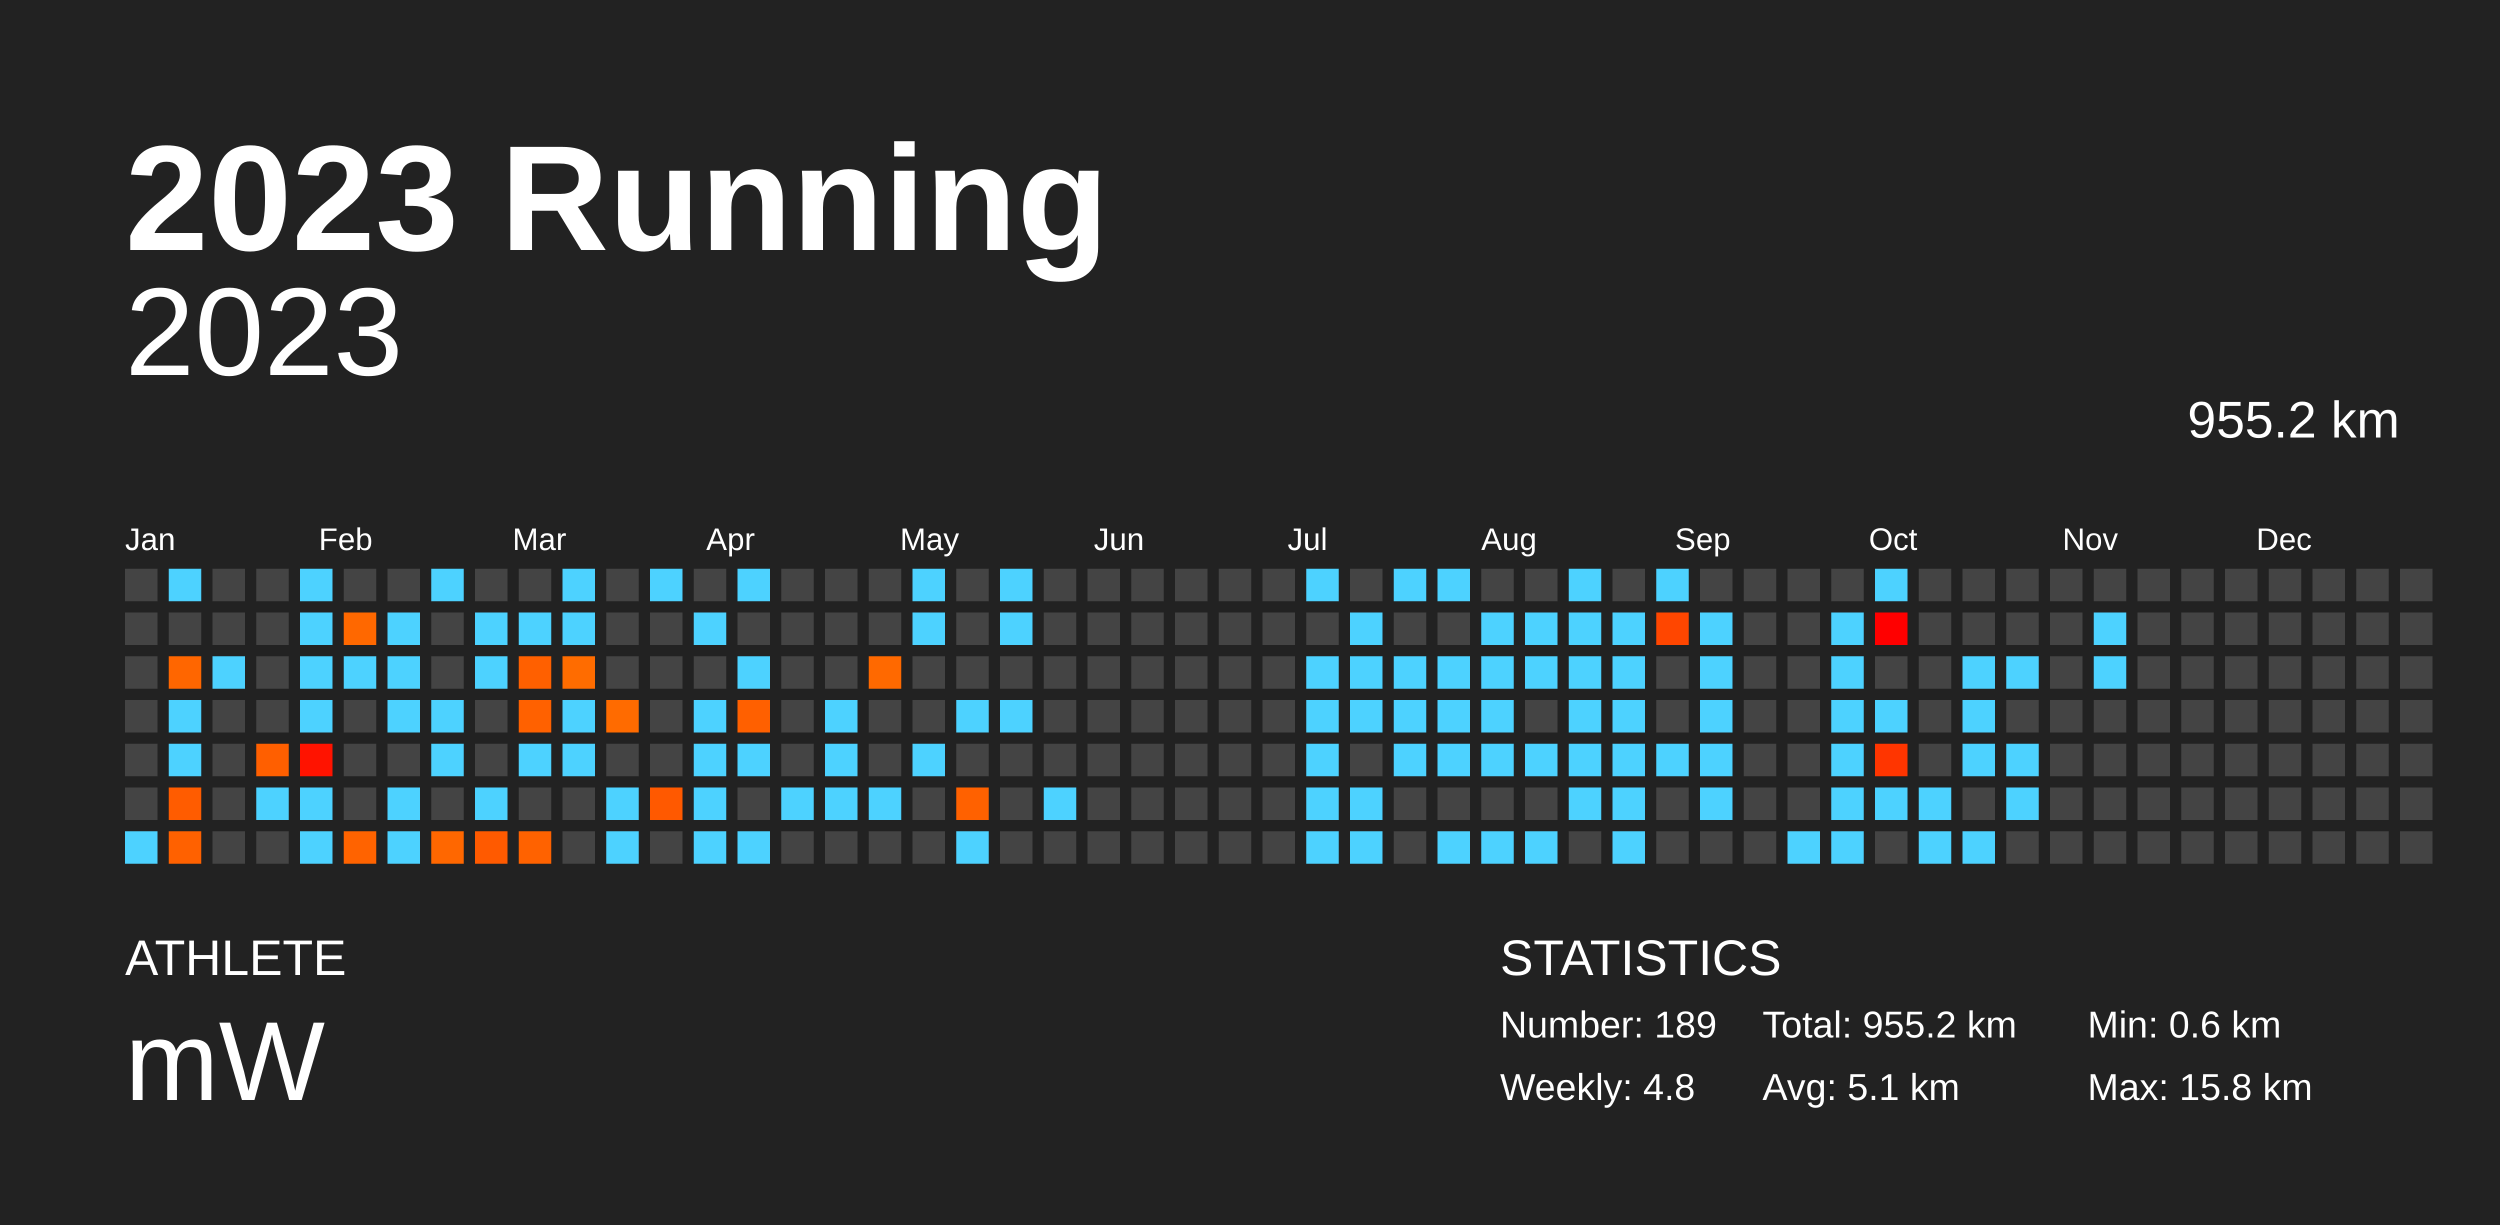
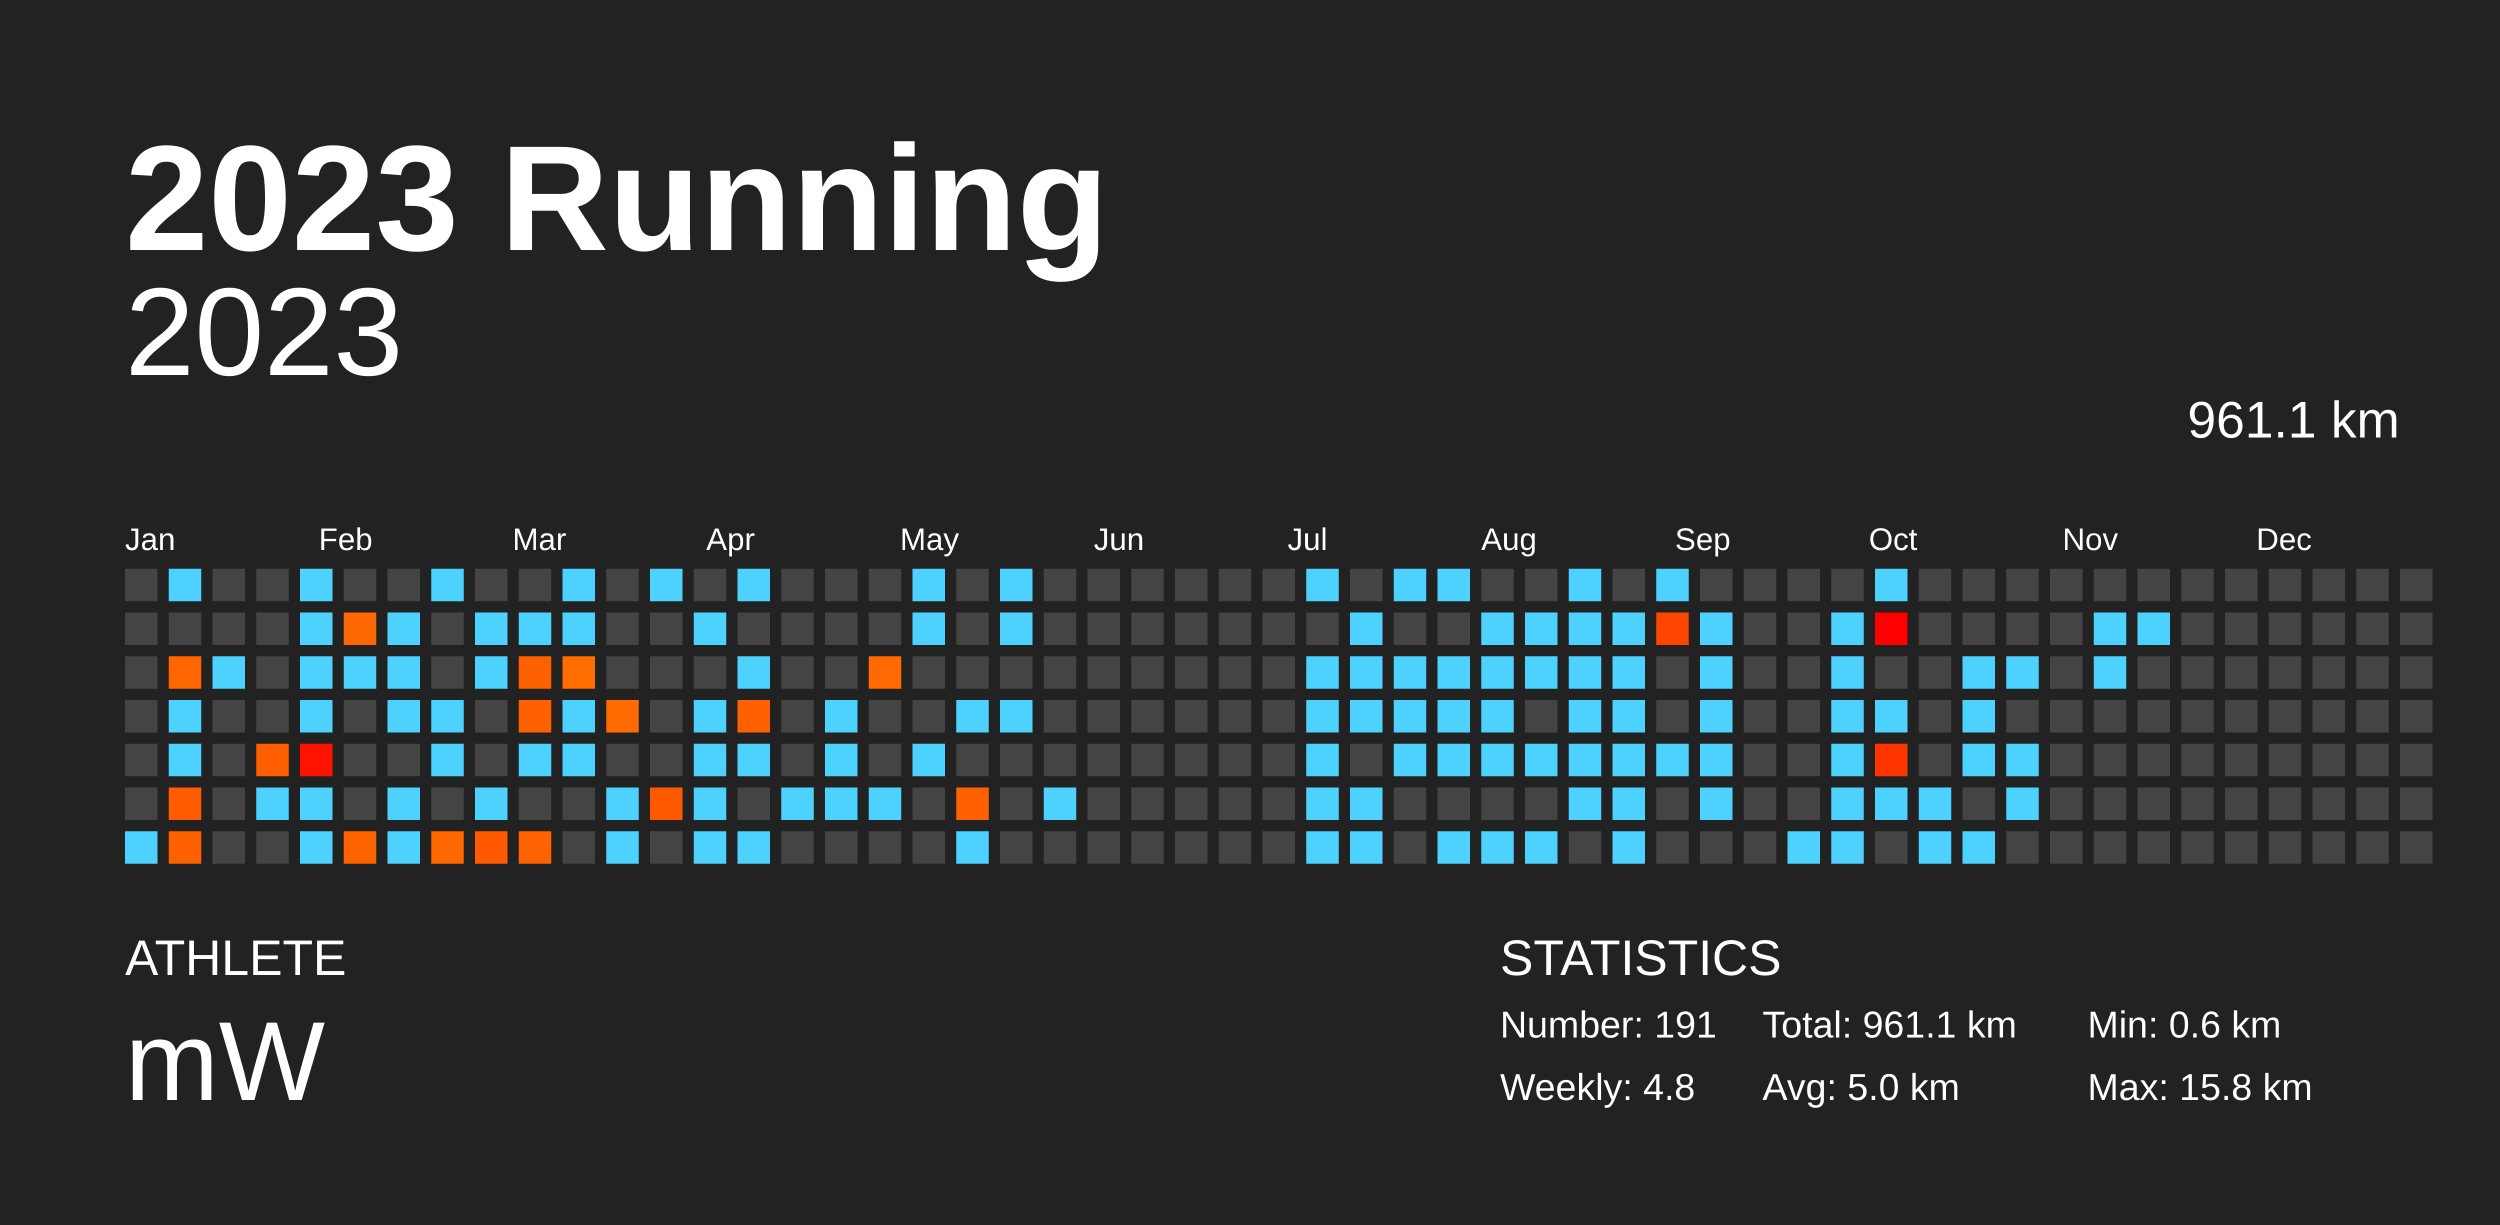
<svg xmlns="http://www.w3.org/2000/svg" baseProfile="full" height="98mm" version="1.1" viewBox="0,0,200,98" width="200mm">
  <defs />
  <rect fill="#222222" height="98" width="200" x="0" y="0" />
  <text fill="#FFFFFF" style="font-size:12px; font-family:Arial; font-weight:bold;" x="10" y="20">2023 Running</text>
  <text fill="#FFFFFF" style="font-size:4px; font-family:Arial" x="10" y="78">ATHLETE</text>
  <text fill="#FFFFFF" style="font-size:9px; font-family:Arial" x="10" y="88">mW</text>
  <text fill="#FFFFFF" style="font-size:4px; font-family:Arial" x="120" y="78">STATISTICS</text>
-   <text fill="#FFFFFF" style="font-size:3px; font-family:Arial" x="120" y="83">Number: 189</text>
+   <text fill="#FFFFFF" style="font-size:3px; font-family:Arial" x="120" y="83">Number: 191</text>
  <text fill="#FFFFFF" style="font-size:3px; font-family:Arial" x="120" y="88">Weekly: 4.8</text>
-   <text fill="#FFFFFF" style="font-size:3px; font-family:Arial" x="141" y="83">Total: 955.2 km</text>
-   <text fill="#FFFFFF" style="font-size:3px; font-family:Arial" x="141" y="88">Avg: 5.1 km</text>
+   <text fill="#FFFFFF" style="font-size:3px; font-family:Arial" x="141" y="83">Total: 961.1 km</text>
+   <text fill="#FFFFFF" style="font-size:3px; font-family:Arial" x="141" y="88">Avg: 5.0 km</text>
  <text fill="#FFFFFF" style="font-size:3px; font-family:Arial" x="167" y="83">Min: 0.6 km</text>
  <text fill="#FFFFFF" style="font-size:3px; font-family:Arial" x="167" y="88">Max: 15.8 km</text>
  <text alignment-baseline="hanging" fill="#FFFFFF" style="font-size:10.0px; font-family:Arial;" x="10" y="30">2023</text>
-   <text alignment-baseline="hanging" fill="#FFFFFF" style="font-size:4.125px; font-family:Arial;" x="175" y="35">955.2 km</text>
+   <text alignment-baseline="hanging" fill="#FFFFFF" style="font-size:4.125px; font-family:Arial;" x="175" y="35">961.1 km</text>
  <text fill="#FFFFFF" style="font-size:2.5px; font-family:Arial" x="10.0" y="44">Jan</text>
  <text fill="#FFFFFF" style="font-size:2.5px; font-family:Arial" x="25.5" y="44">Feb</text>
  <text fill="#FFFFFF" style="font-size:2.5px; font-family:Arial" x="41.0" y="44">Mar</text>
  <text fill="#FFFFFF" style="font-size:2.5px; font-family:Arial" x="56.5" y="44">Apr</text>
  <text fill="#FFFFFF" style="font-size:2.5px; font-family:Arial" x="72.0" y="44">May</text>
  <text fill="#FFFFFF" style="font-size:2.5px; font-family:Arial" x="87.5" y="44">Jun</text>
  <text fill="#FFFFFF" style="font-size:2.5px; font-family:Arial" x="103.0" y="44">Jul</text>
  <text fill="#FFFFFF" style="font-size:2.5px; font-family:Arial" x="118.5" y="44">Aug</text>
  <text fill="#FFFFFF" style="font-size:2.5px; font-family:Arial" x="134.0" y="44">Sep</text>
  <text fill="#FFFFFF" style="font-size:2.5px; font-family:Arial" x="149.5" y="44">Oct</text>
  <text fill="#FFFFFF" style="font-size:2.5px; font-family:Arial" x="165.0" y="44">Nov</text>
  <text fill="#FFFFFF" style="font-size:2.5px; font-family:Arial" x="180.5" y="44">Dec</text>
  <rect fill="#444444" height="2.6" width="2.6" x="10.0" y="45.5" />
  <rect fill="#444444" height="2.6" width="2.6" x="10.0" y="49.0" />
  <rect fill="#444444" height="2.6" width="2.6" x="10.0" y="52.5" />
  <rect fill="#444444" height="2.6" width="2.6" x="10.0" y="56.0" />
  <rect fill="#444444" height="2.6" width="2.6" x="10.0" y="59.5" />
  <rect fill="#444444" height="2.6" width="2.6" x="10.0" y="63.0" />
  <rect fill="#4dd2ff" height="2.6" width="2.6" x="10.0" y="66.5" />
  <rect fill="#4dd2ff" height="2.6" width="2.6" x="13.5" y="45.5" />
  <rect fill="#444444" height="2.6" width="2.6" x="13.5" y="49.0" />
  <rect fill="#ff6600" height="2.6" width="2.6" x="13.5" y="52.5" />
  <rect fill="#4dd2ff" height="2.6" width="2.6" x="13.5" y="56.0" />
  <rect fill="#4dd2ff" height="2.6" width="2.6" x="13.5" y="59.5" />
  <rect fill="#ff5c00" height="2.6" width="2.6" x="13.5" y="63.0" />
  <rect fill="#ff6100" height="2.6" width="2.6" x="13.5" y="66.5" />
  <rect fill="#444444" height="2.6" width="2.6" x="17.0" y="45.5" />
  <rect fill="#444444" height="2.6" width="2.6" x="17.0" y="49.0" />
  <rect fill="#4dd2ff" height="2.6" width="2.6" x="17.0" y="52.5" />
  <rect fill="#444444" height="2.6" width="2.6" x="17.0" y="56.0" />
  <rect fill="#444444" height="2.6" width="2.6" x="17.0" y="59.5" />
  <rect fill="#444444" height="2.6" width="2.6" x="17.0" y="63.0" />
  <rect fill="#444444" height="2.6" width="2.6" x="17.0" y="66.5" />
  <rect fill="#444444" height="2.6" width="2.6" x="20.5" y="45.5" />
  <rect fill="#444444" height="2.6" width="2.6" x="20.5" y="49.0" />
  <rect fill="#444444" height="2.6" width="2.6" x="20.5" y="52.5" />
  <rect fill="#444444" height="2.6" width="2.6" x="20.5" y="56.0" />
  <rect fill="#ff5f00" height="2.6" width="2.6" x="20.5" y="59.5" />
  <rect fill="#4dd2ff" height="2.6" width="2.6" x="20.5" y="63.0" />
  <rect fill="#444444" height="2.6" width="2.6" x="20.5" y="66.5" />
  <rect fill="#4dd2ff" height="2.6" width="2.6" x="24.0" y="45.5" />
  <rect fill="#4dd2ff" height="2.6" width="2.6" x="24.0" y="49.0" />
  <rect fill="#4dd2ff" height="2.6" width="2.6" x="24.0" y="52.5" />
  <rect fill="#4dd2ff" height="2.6" width="2.6" x="24.0" y="56.0" />
  <rect fill="#ff1300" height="2.6" width="2.6" x="24.0" y="59.5" />
  <rect fill="#4dd2ff" height="2.6" width="2.6" x="24.0" y="63.0" />
  <rect fill="#4dd2ff" height="2.6" width="2.6" x="24.0" y="66.5" />
  <rect fill="#444444" height="2.6" width="2.6" x="27.5" y="45.5" />
  <rect fill="#ff6800" height="2.6" width="2.6" x="27.5" y="49.0" />
  <rect fill="#4dd2ff" height="2.6" width="2.6" x="27.5" y="52.5" />
  <rect fill="#444444" height="2.6" width="2.6" x="27.5" y="56.0" />
  <rect fill="#444444" height="2.6" width="2.6" x="27.5" y="59.5" />
  <rect fill="#444444" height="2.6" width="2.6" x="27.5" y="63.0" />
  <rect fill="#ff6300" height="2.6" width="2.6" x="27.5" y="66.5" />
  <rect fill="#444444" height="2.6" width="2.6" x="31.0" y="45.5" />
  <rect fill="#4dd2ff" height="2.6" width="2.6" x="31.0" y="49.0" />
  <rect fill="#4dd2ff" height="2.6" width="2.6" x="31.0" y="52.5" />
  <rect fill="#4dd2ff" height="2.6" width="2.6" x="31.0" y="56.0" />
  <rect fill="#444444" height="2.6" width="2.6" x="31.0" y="59.5" />
  <rect fill="#4dd2ff" height="2.6" width="2.6" x="31.0" y="63.0" />
  <rect fill="#4dd2ff" height="2.6" width="2.6" x="31.0" y="66.5" />
  <rect fill="#4dd2ff" height="2.6" width="2.6" x="34.5" y="45.5" />
  <rect fill="#444444" height="2.6" width="2.6" x="34.5" y="49.0" />
  <rect fill="#444444" height="2.6" width="2.6" x="34.5" y="52.5" />
  <rect fill="#4dd2ff" height="2.6" width="2.6" x="34.5" y="56.0" />
  <rect fill="#4dd2ff" height="2.6" width="2.6" x="34.5" y="59.5" />
  <rect fill="#444444" height="2.6" width="2.6" x="34.5" y="63.0" />
  <rect fill="#ff6700" height="2.6" width="2.6" x="34.5" y="66.5" />
  <rect fill="#444444" height="2.6" width="2.6" x="38.0" y="45.5" />
  <rect fill="#4dd2ff" height="2.6" width="2.6" x="38.0" y="49.0" />
  <rect fill="#4dd2ff" height="2.6" width="2.6" x="38.0" y="52.5" />
  <rect fill="#444444" height="2.6" width="2.6" x="38.0" y="56.0" />
  <rect fill="#444444" height="2.6" width="2.6" x="38.0" y="59.5" />
  <rect fill="#4dd2ff" height="2.6" width="2.6" x="38.0" y="63.0" />
  <rect fill="#ff5a00" height="2.6" width="2.6" x="38.0" y="66.5" />
  <rect fill="#444444" height="2.6" width="2.6" x="41.5" y="45.5" />
  <rect fill="#4dd2ff" height="2.6" width="2.6" x="41.5" y="49.0" />
  <rect fill="#ff6000" height="2.6" width="2.6" x="41.5" y="52.5" />
  <rect fill="#ff6100" height="2.6" width="2.6" x="41.5" y="56.0" />
  <rect fill="#4dd2ff" height="2.6" width="2.6" x="41.5" y="59.5" />
  <rect fill="#444444" height="2.6" width="2.6" x="41.5" y="63.0" />
  <rect fill="#ff6200" height="2.6" width="2.6" x="41.5" y="66.5" />
  <rect fill="#4dd2ff" height="2.6" width="2.6" x="45.0" y="45.5" />
  <rect fill="#4dd2ff" height="2.6" width="2.6" x="45.0" y="49.0" />
  <rect fill="#ff6c00" height="2.6" width="2.6" x="45.0" y="52.5" />
  <rect fill="#4dd2ff" height="2.6" width="2.6" x="45.0" y="56.0" />
  <rect fill="#4dd2ff" height="2.6" width="2.6" x="45.0" y="59.5" />
  <rect fill="#444444" height="2.6" width="2.6" x="45.0" y="63.0" />
  <rect fill="#444444" height="2.6" width="2.6" x="45.0" y="66.5" />
  <rect fill="#444444" height="2.6" width="2.6" x="48.5" y="45.5" />
  <rect fill="#444444" height="2.6" width="2.6" x="48.5" y="49.0" />
  <rect fill="#444444" height="2.6" width="2.6" x="48.5" y="52.5" />
  <rect fill="#ff6b00" height="2.6" width="2.6" x="48.5" y="56.0" />
  <rect fill="#444444" height="2.6" width="2.6" x="48.5" y="59.5" />
  <rect fill="#4dd2ff" height="2.6" width="2.6" x="48.5" y="63.0" />
  <rect fill="#4dd2ff" height="2.6" width="2.6" x="48.5" y="66.5" />
  <rect fill="#4dd2ff" height="2.6" width="2.6" x="52.0" y="45.5" />
  <rect fill="#444444" height="2.6" width="2.6" x="52.0" y="49.0" />
  <rect fill="#444444" height="2.6" width="2.6" x="52.0" y="52.5" />
  <rect fill="#444444" height="2.6" width="2.6" x="52.0" y="56.0" />
  <rect fill="#444444" height="2.6" width="2.6" x="52.0" y="59.5" />
  <rect fill="#ff5900" height="2.6" width="2.6" x="52.0" y="63.0" />
  <rect fill="#444444" height="2.6" width="2.6" x="52.0" y="66.5" />
  <rect fill="#444444" height="2.6" width="2.6" x="55.5" y="45.5" />
  <rect fill="#4dd2ff" height="2.6" width="2.6" x="55.5" y="49.0" />
  <rect fill="#444444" height="2.6" width="2.6" x="55.5" y="52.5" />
  <rect fill="#4dd2ff" height="2.6" width="2.6" x="55.5" y="56.0" />
  <rect fill="#4dd2ff" height="2.6" width="2.6" x="55.5" y="59.5" />
  <rect fill="#4dd2ff" height="2.6" width="2.6" x="55.5" y="63.0" />
  <rect fill="#4dd2ff" height="2.6" width="2.6" x="55.5" y="66.5" />
  <rect fill="#4dd2ff" height="2.6" width="2.6" x="59.0" y="45.5" />
  <rect fill="#444444" height="2.6" width="2.6" x="59.0" y="49.0" />
  <rect fill="#4dd2ff" height="2.6" width="2.6" x="59.0" y="52.5" />
  <rect fill="#ff6000" height="2.6" width="2.6" x="59.0" y="56.0" />
  <rect fill="#4dd2ff" height="2.6" width="2.6" x="59.0" y="59.5" />
  <rect fill="#444444" height="2.6" width="2.6" x="59.0" y="63.0" />
  <rect fill="#4dd2ff" height="2.6" width="2.6" x="59.0" y="66.5" />
  <rect fill="#444444" height="2.6" width="2.6" x="62.5" y="45.5" />
  <rect fill="#444444" height="2.6" width="2.6" x="62.5" y="49.0" />
  <rect fill="#444444" height="2.6" width="2.6" x="62.5" y="52.5" />
  <rect fill="#444444" height="2.6" width="2.6" x="62.5" y="56.0" />
  <rect fill="#444444" height="2.6" width="2.6" x="62.5" y="59.5" />
  <rect fill="#4dd2ff" height="2.6" width="2.6" x="62.5" y="63.0" />
  <rect fill="#444444" height="2.6" width="2.6" x="62.5" y="66.5" />
  <rect fill="#444444" height="2.6" width="2.6" x="66.0" y="45.5" />
  <rect fill="#444444" height="2.6" width="2.6" x="66.0" y="49.0" />
  <rect fill="#444444" height="2.6" width="2.6" x="66.0" y="52.5" />
  <rect fill="#4dd2ff" height="2.6" width="2.6" x="66.0" y="56.0" />
  <rect fill="#4dd2ff" height="2.6" width="2.6" x="66.0" y="59.5" />
  <rect fill="#4dd2ff" height="2.6" width="2.6" x="66.0" y="63.0" />
  <rect fill="#444444" height="2.6" width="2.6" x="66.0" y="66.5" />
  <rect fill="#444444" height="2.6" width="2.6" x="69.5" y="45.5" />
  <rect fill="#444444" height="2.6" width="2.6" x="69.5" y="49.0" />
  <rect fill="#ff6900" height="2.6" width="2.6" x="69.5" y="52.5" />
  <rect fill="#444444" height="2.6" width="2.6" x="69.5" y="56.0" />
  <rect fill="#444444" height="2.6" width="2.6" x="69.5" y="59.5" />
  <rect fill="#4dd2ff" height="2.6" width="2.6" x="69.5" y="63.0" />
  <rect fill="#444444" height="2.6" width="2.6" x="69.5" y="66.5" />
  <rect fill="#4dd2ff" height="2.6" width="2.6" x="73.0" y="45.5" />
  <rect fill="#4dd2ff" height="2.6" width="2.6" x="73.0" y="49.0" />
  <rect fill="#444444" height="2.6" width="2.6" x="73.0" y="52.5" />
  <rect fill="#444444" height="2.6" width="2.6" x="73.0" y="56.0" />
  <rect fill="#4dd2ff" height="2.6" width="2.6" x="73.0" y="59.5" />
  <rect fill="#444444" height="2.6" width="2.6" x="73.0" y="63.0" />
  <rect fill="#444444" height="2.6" width="2.6" x="73.0" y="66.5" />
  <rect fill="#444444" height="2.6" width="2.6" x="76.5" y="45.5" />
  <rect fill="#444444" height="2.6" width="2.6" x="76.5" y="49.0" />
  <rect fill="#444444" height="2.6" width="2.6" x="76.5" y="52.5" />
  <rect fill="#4dd2ff" height="2.6" width="2.6" x="76.5" y="56.0" />
  <rect fill="#444444" height="2.6" width="2.6" x="76.5" y="59.5" />
  <rect fill="#ff6100" height="2.6" width="2.6" x="76.5" y="63.0" />
  <rect fill="#4dd2ff" height="2.6" width="2.6" x="76.5" y="66.5" />
  <rect fill="#4dd2ff" height="2.6" width="2.6" x="80.0" y="45.5" />
  <rect fill="#4dd2ff" height="2.6" width="2.6" x="80.0" y="49.0" />
  <rect fill="#444444" height="2.6" width="2.6" x="80.0" y="52.5" />
  <rect fill="#4dd2ff" height="2.6" width="2.6" x="80.0" y="56.0" />
  <rect fill="#444444" height="2.6" width="2.6" x="80.0" y="59.5" />
  <rect fill="#444444" height="2.6" width="2.6" x="80.0" y="63.0" />
  <rect fill="#444444" height="2.6" width="2.6" x="80.0" y="66.5" />
  <rect fill="#444444" height="2.6" width="2.6" x="83.5" y="45.5" />
  <rect fill="#444444" height="2.6" width="2.6" x="83.5" y="49.0" />
  <rect fill="#444444" height="2.6" width="2.6" x="83.5" y="52.5" />
  <rect fill="#444444" height="2.6" width="2.6" x="83.5" y="56.0" />
  <rect fill="#444444" height="2.6" width="2.6" x="83.5" y="59.5" />
  <rect fill="#4dd2ff" height="2.6" width="2.6" x="83.5" y="63.0" />
  <rect fill="#444444" height="2.6" width="2.6" x="83.5" y="66.5" />
  <rect fill="#444444" height="2.6" width="2.6" x="87.0" y="45.5" />
  <rect fill="#444444" height="2.6" width="2.6" x="87.0" y="49.0" />
  <rect fill="#444444" height="2.6" width="2.6" x="87.0" y="52.5" />
  <rect fill="#444444" height="2.6" width="2.6" x="87.0" y="56.0" />
  <rect fill="#444444" height="2.6" width="2.6" x="87.0" y="59.5" />
  <rect fill="#444444" height="2.6" width="2.6" x="87.0" y="63.0" />
  <rect fill="#444444" height="2.6" width="2.6" x="87.0" y="66.5" />
  <rect fill="#444444" height="2.6" width="2.6" x="90.5" y="45.5" />
  <rect fill="#444444" height="2.6" width="2.6" x="90.5" y="49.0" />
  <rect fill="#444444" height="2.6" width="2.6" x="90.5" y="52.5" />
  <rect fill="#444444" height="2.6" width="2.6" x="90.5" y="56.0" />
  <rect fill="#444444" height="2.6" width="2.6" x="90.5" y="59.5" />
  <rect fill="#444444" height="2.6" width="2.6" x="90.5" y="63.0" />
  <rect fill="#444444" height="2.6" width="2.6" x="90.5" y="66.5" />
  <rect fill="#444444" height="2.6" width="2.6" x="94.0" y="45.5" />
  <rect fill="#444444" height="2.6" width="2.6" x="94.0" y="49.0" />
  <rect fill="#444444" height="2.6" width="2.6" x="94.0" y="52.5" />
  <rect fill="#444444" height="2.6" width="2.6" x="94.0" y="56.0" />
  <rect fill="#444444" height="2.6" width="2.6" x="94.0" y="59.5" />
  <rect fill="#444444" height="2.6" width="2.6" x="94.0" y="63.0" />
  <rect fill="#444444" height="2.6" width="2.6" x="94.0" y="66.5" />
  <rect fill="#444444" height="2.6" width="2.6" x="97.5" y="45.5" />
  <rect fill="#444444" height="2.6" width="2.6" x="97.5" y="49.0" />
  <rect fill="#444444" height="2.6" width="2.6" x="97.5" y="52.5" />
  <rect fill="#444444" height="2.6" width="2.6" x="97.5" y="56.0" />
  <rect fill="#444444" height="2.6" width="2.6" x="97.5" y="59.5" />
  <rect fill="#444444" height="2.6" width="2.6" x="97.5" y="63.0" />
  <rect fill="#444444" height="2.6" width="2.6" x="97.5" y="66.5" />
  <rect fill="#444444" height="2.6" width="2.6" x="101.0" y="45.5" />
  <rect fill="#444444" height="2.6" width="2.6" x="101.0" y="49.0" />
  <rect fill="#444444" height="2.6" width="2.6" x="101.0" y="52.5" />
  <rect fill="#444444" height="2.6" width="2.6" x="101.0" y="56.0" />
  <rect fill="#444444" height="2.6" width="2.6" x="101.0" y="59.5" />
  <rect fill="#444444" height="2.6" width="2.6" x="101.0" y="63.0" />
  <rect fill="#444444" height="2.6" width="2.6" x="101.0" y="66.5" />
  <rect fill="#4dd2ff" height="2.6" width="2.6" x="104.5" y="45.5" />
  <rect fill="#444444" height="2.6" width="2.6" x="104.5" y="49.0" />
  <rect fill="#4dd2ff" height="2.6" width="2.6" x="104.5" y="52.5" />
  <rect fill="#4dd2ff" height="2.6" width="2.6" x="104.5" y="56.0" />
  <rect fill="#4dd2ff" height="2.6" width="2.6" x="104.5" y="59.5" />
  <rect fill="#4dd2ff" height="2.6" width="2.6" x="104.5" y="63.0" />
  <rect fill="#4dd2ff" height="2.6" width="2.6" x="104.5" y="66.5" />
  <rect fill="#444444" height="2.6" width="2.6" x="108.0" y="45.5" />
  <rect fill="#4dd2ff" height="2.6" width="2.6" x="108.0" y="49.0" />
  <rect fill="#4dd2ff" height="2.6" width="2.6" x="108.0" y="52.5" />
  <rect fill="#4dd2ff" height="2.6" width="2.6" x="108.0" y="56.0" />
  <rect fill="#444444" height="2.6" width="2.6" x="108.0" y="59.5" />
  <rect fill="#4dd2ff" height="2.6" width="2.6" x="108.0" y="63.0" />
  <rect fill="#4dd2ff" height="2.6" width="2.6" x="108.0" y="66.5" />
  <rect fill="#4dd2ff" height="2.6" width="2.6" x="111.5" y="45.5" />
  <rect fill="#444444" height="2.6" width="2.6" x="111.5" y="49.0" />
  <rect fill="#4dd2ff" height="2.6" width="2.6" x="111.5" y="52.5" />
  <rect fill="#4dd2ff" height="2.6" width="2.6" x="111.5" y="56.0" />
  <rect fill="#4dd2ff" height="2.6" width="2.6" x="111.5" y="59.5" />
  <rect fill="#444444" height="2.6" width="2.6" x="111.5" y="63.0" />
  <rect fill="#444444" height="2.6" width="2.6" x="111.5" y="66.5" />
  <rect fill="#4dd2ff" height="2.6" width="2.6" x="115.0" y="45.5" />
  <rect fill="#444444" height="2.6" width="2.6" x="115.0" y="49.0" />
  <rect fill="#4dd2ff" height="2.6" width="2.6" x="115.0" y="52.5" />
  <rect fill="#4dd2ff" height="2.6" width="2.6" x="115.0" y="56.0" />
  <rect fill="#4dd2ff" height="2.6" width="2.6" x="115.0" y="59.5" />
  <rect fill="#444444" height="2.6" width="2.6" x="115.0" y="63.0" />
  <rect fill="#4dd2ff" height="2.6" width="2.6" x="115.0" y="66.5" />
  <rect fill="#444444" height="2.6" width="2.6" x="118.5" y="45.5" />
  <rect fill="#4dd2ff" height="2.6" width="2.6" x="118.5" y="49.0" />
  <rect fill="#4dd2ff" height="2.6" width="2.6" x="118.5" y="52.5" />
  <rect fill="#4dd2ff" height="2.6" width="2.6" x="118.5" y="56.0" />
  <rect fill="#4dd2ff" height="2.6" width="2.6" x="118.5" y="59.5" />
  <rect fill="#444444" height="2.6" width="2.6" x="118.5" y="63.0" />
  <rect fill="#4dd2ff" height="2.6" width="2.6" x="118.5" y="66.5" />
  <rect fill="#444444" height="2.6" width="2.6" x="122.0" y="45.5" />
  <rect fill="#4dd2ff" height="2.6" width="2.6" x="122.0" y="49.0" />
  <rect fill="#4dd2ff" height="2.6" width="2.6" x="122.0" y="52.5" />
  <rect fill="#444444" height="2.6" width="2.6" x="122.0" y="56.0" />
  <rect fill="#4dd2ff" height="2.6" width="2.6" x="122.0" y="59.5" />
  <rect fill="#444444" height="2.6" width="2.6" x="122.0" y="63.0" />
  <rect fill="#4dd2ff" height="2.6" width="2.6" x="122.0" y="66.5" />
  <rect fill="#4dd2ff" height="2.6" width="2.6" x="125.5" y="45.5" />
  <rect fill="#4dd2ff" height="2.6" width="2.6" x="125.5" y="49.0" />
  <rect fill="#4dd2ff" height="2.6" width="2.6" x="125.5" y="52.5" />
  <rect fill="#4dd2ff" height="2.6" width="2.6" x="125.5" y="56.0" />
  <rect fill="#4dd2ff" height="2.6" width="2.6" x="125.5" y="59.5" />
  <rect fill="#4dd2ff" height="2.6" width="2.6" x="125.5" y="63.0" />
  <rect fill="#444444" height="2.6" width="2.6" x="125.5" y="66.5" />
  <rect fill="#444444" height="2.6" width="2.6" x="129.0" y="45.5" />
  <rect fill="#4dd2ff" height="2.6" width="2.6" x="129.0" y="49.0" />
  <rect fill="#4dd2ff" height="2.6" width="2.6" x="129.0" y="52.5" />
  <rect fill="#4dd2ff" height="2.6" width="2.6" x="129.0" y="56.0" />
  <rect fill="#4dd2ff" height="2.6" width="2.6" x="129.0" y="59.5" />
  <rect fill="#4dd2ff" height="2.6" width="2.6" x="129.0" y="63.0" />
  <rect fill="#4dd2ff" height="2.6" width="2.6" x="129.0" y="66.5" />
  <rect fill="#4dd2ff" height="2.6" width="2.6" x="132.5" y="45.5" />
  <rect fill="#ff4600" height="2.6" width="2.6" x="132.5" y="49.0" />
  <rect fill="#444444" height="2.6" width="2.6" x="132.5" y="52.5" />
  <rect fill="#444444" height="2.6" width="2.6" x="132.5" y="56.0" />
  <rect fill="#4dd2ff" height="2.6" width="2.6" x="132.5" y="59.5" />
  <rect fill="#444444" height="2.6" width="2.6" x="132.5" y="63.0" />
  <rect fill="#444444" height="2.6" width="2.6" x="132.5" y="66.5" />
  <rect fill="#444444" height="2.6" width="2.6" x="136.0" y="45.5" />
  <rect fill="#4dd2ff" height="2.6" width="2.6" x="136.0" y="49.0" />
  <rect fill="#4dd2ff" height="2.6" width="2.6" x="136.0" y="52.5" />
  <rect fill="#4dd2ff" height="2.6" width="2.6" x="136.0" y="56.0" />
  <rect fill="#4dd2ff" height="2.6" width="2.6" x="136.0" y="59.5" />
  <rect fill="#4dd2ff" height="2.6" width="2.6" x="136.0" y="63.0" />
  <rect fill="#444444" height="2.6" width="2.6" x="136.0" y="66.5" />
  <rect fill="#444444" height="2.6" width="2.6" x="139.5" y="45.5" />
  <rect fill="#444444" height="2.6" width="2.6" x="139.5" y="49.0" />
  <rect fill="#444444" height="2.6" width="2.6" x="139.5" y="52.5" />
  <rect fill="#444444" height="2.6" width="2.6" x="139.5" y="56.0" />
  <rect fill="#444444" height="2.6" width="2.6" x="139.5" y="59.5" />
  <rect fill="#444444" height="2.6" width="2.6" x="139.5" y="63.0" />
  <rect fill="#444444" height="2.6" width="2.6" x="139.5" y="66.5" />
  <rect fill="#444444" height="2.6" width="2.6" x="143.0" y="45.5" />
  <rect fill="#444444" height="2.6" width="2.6" x="143.0" y="49.0" />
  <rect fill="#444444" height="2.6" width="2.6" x="143.0" y="52.5" />
  <rect fill="#444444" height="2.6" width="2.6" x="143.0" y="56.0" />
  <rect fill="#444444" height="2.6" width="2.6" x="143.0" y="59.5" />
  <rect fill="#444444" height="2.6" width="2.6" x="143.0" y="63.0" />
  <rect fill="#4dd2ff" height="2.6" width="2.6" x="143.0" y="66.5" />
  <rect fill="#444444" height="2.6" width="2.6" x="146.5" y="45.5" />
  <rect fill="#4dd2ff" height="2.6" width="2.6" x="146.5" y="49.0" />
  <rect fill="#4dd2ff" height="2.6" width="2.6" x="146.5" y="52.5" />
  <rect fill="#4dd2ff" height="2.6" width="2.6" x="146.5" y="56.0" />
  <rect fill="#4dd2ff" height="2.6" width="2.6" x="146.5" y="59.5" />
  <rect fill="#4dd2ff" height="2.6" width="2.6" x="146.5" y="63.0" />
  <rect fill="#4dd2ff" height="2.6" width="2.6" x="146.5" y="66.5" />
  <rect fill="#4dd2ff" height="2.6" width="2.6" x="150.0" y="45.5" />
  <rect fill="#ff0000" height="2.6" width="2.6" x="150.0" y="49.0" />
  <rect fill="#444444" height="2.6" width="2.6" x="150.0" y="52.5" />
  <rect fill="#4dd2ff" height="2.6" width="2.6" x="150.0" y="56.0" />
  <rect fill="#ff3500" height="2.6" width="2.6" x="150.0" y="59.5" />
  <rect fill="#4dd2ff" height="2.6" width="2.6" x="150.0" y="63.0" />
  <rect fill="#444444" height="2.6" width="2.6" x="150.0" y="66.5" />
  <rect fill="#444444" height="2.6" width="2.6" x="153.5" y="45.5" />
  <rect fill="#444444" height="2.6" width="2.6" x="153.5" y="49.0" />
  <rect fill="#444444" height="2.6" width="2.6" x="153.5" y="52.5" />
  <rect fill="#444444" height="2.6" width="2.6" x="153.5" y="56.0" />
  <rect fill="#444444" height="2.6" width="2.6" x="153.5" y="59.5" />
  <rect fill="#4dd2ff" height="2.6" width="2.6" x="153.5" y="63.0" />
  <rect fill="#4dd2ff" height="2.6" width="2.6" x="153.5" y="66.5" />
  <rect fill="#444444" height="2.6" width="2.6" x="157.0" y="45.5" />
  <rect fill="#444444" height="2.6" width="2.6" x="157.0" y="49.0" />
  <rect fill="#4dd2ff" height="2.6" width="2.6" x="157.0" y="52.5" />
  <rect fill="#4dd2ff" height="2.6" width="2.6" x="157.0" y="56.0" />
  <rect fill="#4dd2ff" height="2.6" width="2.6" x="157.0" y="59.5" />
  <rect fill="#444444" height="2.6" width="2.6" x="157.0" y="63.0" />
  <rect fill="#4dd2ff" height="2.6" width="2.6" x="157.0" y="66.5" />
  <rect fill="#444444" height="2.6" width="2.6" x="160.5" y="45.5" />
  <rect fill="#444444" height="2.6" width="2.6" x="160.5" y="49.0" />
  <rect fill="#4dd2ff" height="2.6" width="2.6" x="160.5" y="52.5" />
  <rect fill="#444444" height="2.6" width="2.6" x="160.5" y="56.0" />
  <rect fill="#4dd2ff" height="2.6" width="2.6" x="160.5" y="59.5" />
  <rect fill="#4dd2ff" height="2.6" width="2.6" x="160.5" y="63.0" />
  <rect fill="#444444" height="2.6" width="2.6" x="160.5" y="66.5" />
  <rect fill="#444444" height="2.6" width="2.6" x="164.0" y="45.5" />
  <rect fill="#444444" height="2.6" width="2.6" x="164.0" y="49.0" />
  <rect fill="#444444" height="2.6" width="2.6" x="164.0" y="52.5" />
  <rect fill="#444444" height="2.6" width="2.6" x="164.0" y="56.0" />
  <rect fill="#444444" height="2.6" width="2.6" x="164.0" y="59.5" />
  <rect fill="#444444" height="2.6" width="2.6" x="164.0" y="63.0" />
  <rect fill="#444444" height="2.6" width="2.6" x="164.0" y="66.5" />
  <rect fill="#444444" height="2.6" width="2.6" x="167.5" y="45.5" />
  <rect fill="#4dd2ff" height="2.6" width="2.6" x="167.5" y="49.0" />
  <rect fill="#4dd2ff" height="2.6" width="2.6" x="167.5" y="52.5" />
  <rect fill="#444444" height="2.6" width="2.6" x="167.5" y="56.0" />
  <rect fill="#444444" height="2.6" width="2.6" x="167.5" y="59.5" />
  <rect fill="#444444" height="2.6" width="2.6" x="167.5" y="63.0" />
  <rect fill="#444444" height="2.6" width="2.6" x="167.5" y="66.5" />
  <rect fill="#444444" height="2.6" width="2.6" x="171.0" y="45.5" />
-   <rect fill="#444444" height="2.6" width="2.6" x="171.0" y="49.0" />
+   <rect fill="#4dd2ff" height="2.6" width="2.6" x="171.0" y="49.0" />
  <rect fill="#444444" height="2.6" width="2.6" x="171.0" y="52.5" />
  <rect fill="#444444" height="2.6" width="2.6" x="171.0" y="56.0" />
  <rect fill="#444444" height="2.6" width="2.6" x="171.0" y="59.5" />
  <rect fill="#444444" height="2.6" width="2.6" x="171.0" y="63.0" />
  <rect fill="#444444" height="2.6" width="2.6" x="171.0" y="66.5" />
  <rect fill="#444444" height="2.6" width="2.6" x="174.5" y="45.5" />
  <rect fill="#444444" height="2.6" width="2.6" x="174.5" y="49.0" />
  <rect fill="#444444" height="2.6" width="2.6" x="174.5" y="52.5" />
  <rect fill="#444444" height="2.6" width="2.6" x="174.5" y="56.0" />
  <rect fill="#444444" height="2.6" width="2.6" x="174.5" y="59.5" />
  <rect fill="#444444" height="2.6" width="2.6" x="174.5" y="63.0" />
  <rect fill="#444444" height="2.6" width="2.6" x="174.5" y="66.5" />
  <rect fill="#444444" height="2.6" width="2.6" x="178.0" y="45.5" />
  <rect fill="#444444" height="2.6" width="2.6" x="178.0" y="49.0" />
  <rect fill="#444444" height="2.6" width="2.6" x="178.0" y="52.5" />
  <rect fill="#444444" height="2.6" width="2.6" x="178.0" y="56.0" />
  <rect fill="#444444" height="2.6" width="2.6" x="178.0" y="59.5" />
  <rect fill="#444444" height="2.6" width="2.6" x="178.0" y="63.0" />
  <rect fill="#444444" height="2.6" width="2.6" x="178.0" y="66.5" />
  <rect fill="#444444" height="2.6" width="2.6" x="181.5" y="45.5" />
  <rect fill="#444444" height="2.6" width="2.6" x="181.5" y="49.0" />
  <rect fill="#444444" height="2.6" width="2.6" x="181.5" y="52.5" />
  <rect fill="#444444" height="2.6" width="2.6" x="181.5" y="56.0" />
  <rect fill="#444444" height="2.6" width="2.6" x="181.5" y="59.5" />
  <rect fill="#444444" height="2.6" width="2.6" x="181.5" y="63.0" />
  <rect fill="#444444" height="2.6" width="2.6" x="181.5" y="66.5" />
  <rect fill="#444444" height="2.6" width="2.6" x="185.0" y="45.5" />
  <rect fill="#444444" height="2.6" width="2.6" x="185.0" y="49.0" />
  <rect fill="#444444" height="2.6" width="2.6" x="185.0" y="52.5" />
  <rect fill="#444444" height="2.6" width="2.6" x="185.0" y="56.0" />
  <rect fill="#444444" height="2.6" width="2.6" x="185.0" y="59.5" />
  <rect fill="#444444" height="2.6" width="2.6" x="185.0" y="63.0" />
  <rect fill="#444444" height="2.6" width="2.6" x="185.0" y="66.5" />
  <rect fill="#444444" height="2.6" width="2.6" x="188.5" y="45.5" />
  <rect fill="#444444" height="2.6" width="2.6" x="188.5" y="49.0" />
  <rect fill="#444444" height="2.6" width="2.6" x="188.5" y="52.5" />
  <rect fill="#444444" height="2.6" width="2.6" x="188.5" y="56.0" />
  <rect fill="#444444" height="2.6" width="2.6" x="188.5" y="59.5" />
  <rect fill="#444444" height="2.6" width="2.6" x="188.5" y="63.0" />
  <rect fill="#444444" height="2.6" width="2.6" x="188.5" y="66.5" />
  <rect fill="#444444" height="2.6" width="2.6" x="192.0" y="45.5" />
  <rect fill="#444444" height="2.6" width="2.6" x="192.0" y="49.0" />
  <rect fill="#444444" height="2.6" width="2.6" x="192.0" y="52.5" />
  <rect fill="#444444" height="2.6" width="2.6" x="192.0" y="56.0" />
  <rect fill="#444444" height="2.6" width="2.6" x="192.0" y="59.5" />
  <rect fill="#444444" height="2.6" width="2.6" x="192.0" y="63.0" />
  <rect fill="#444444" height="2.6" width="2.6" x="192.0" y="66.5" />
</svg>
